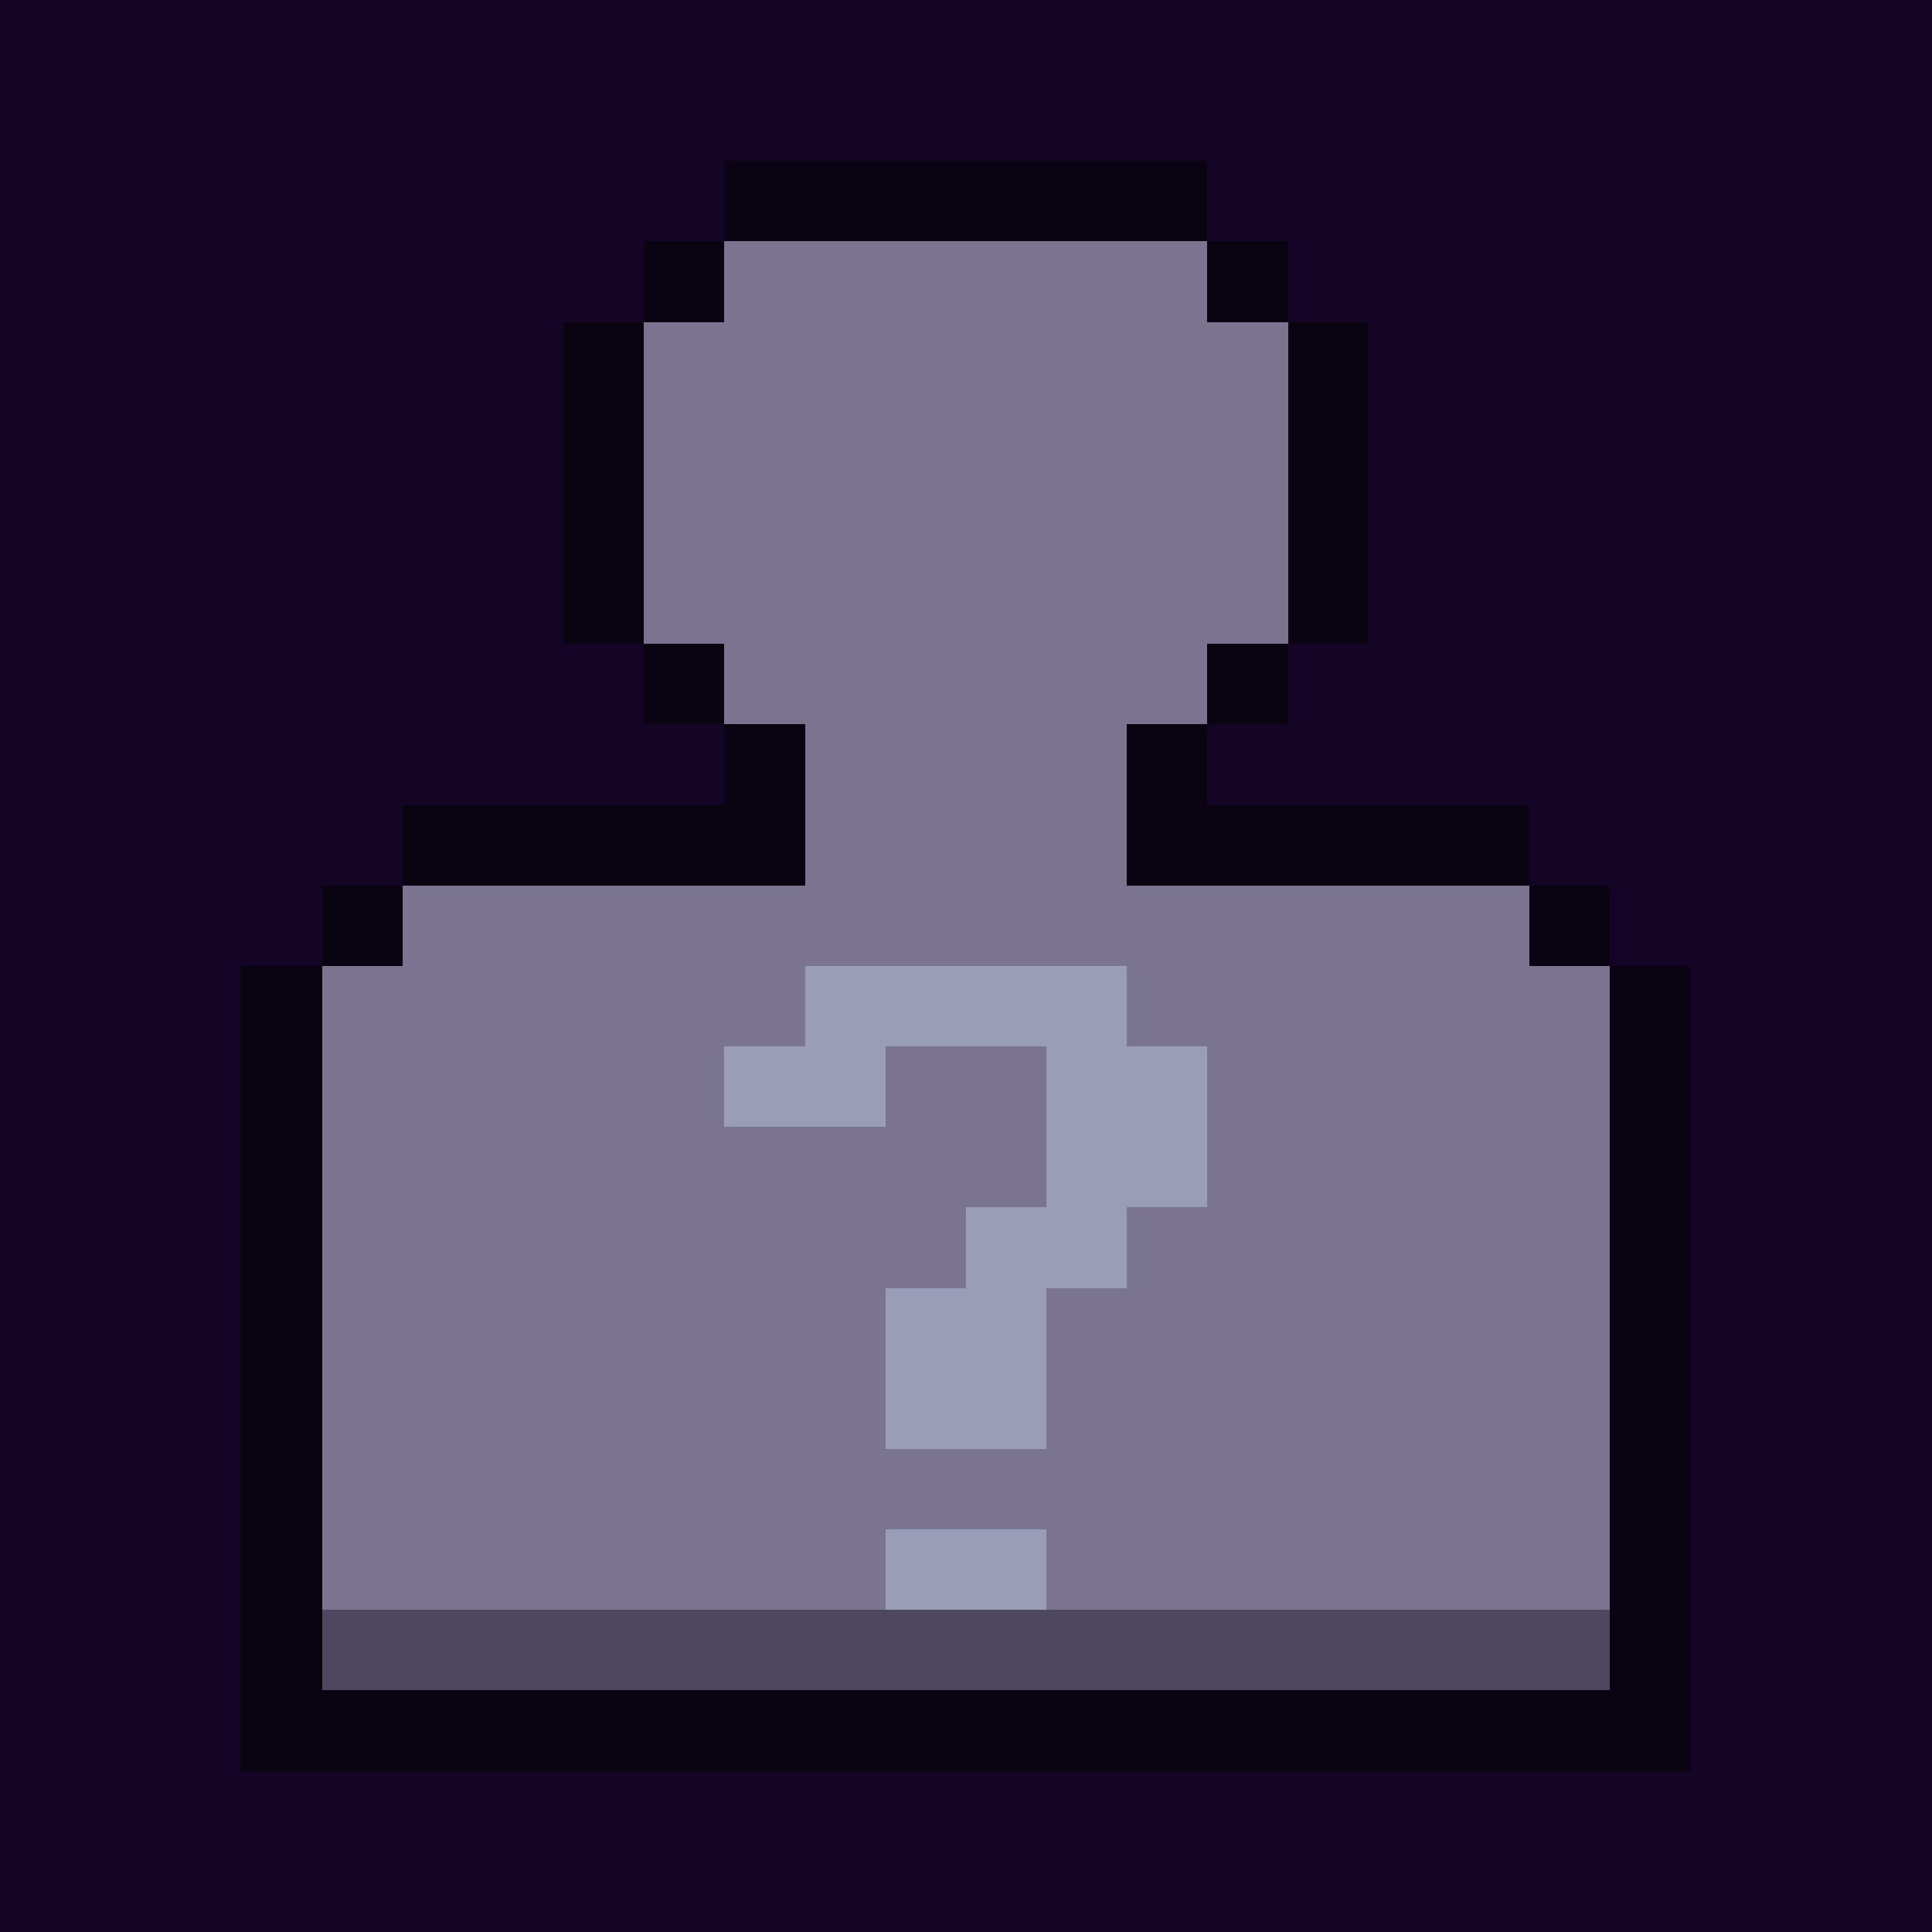
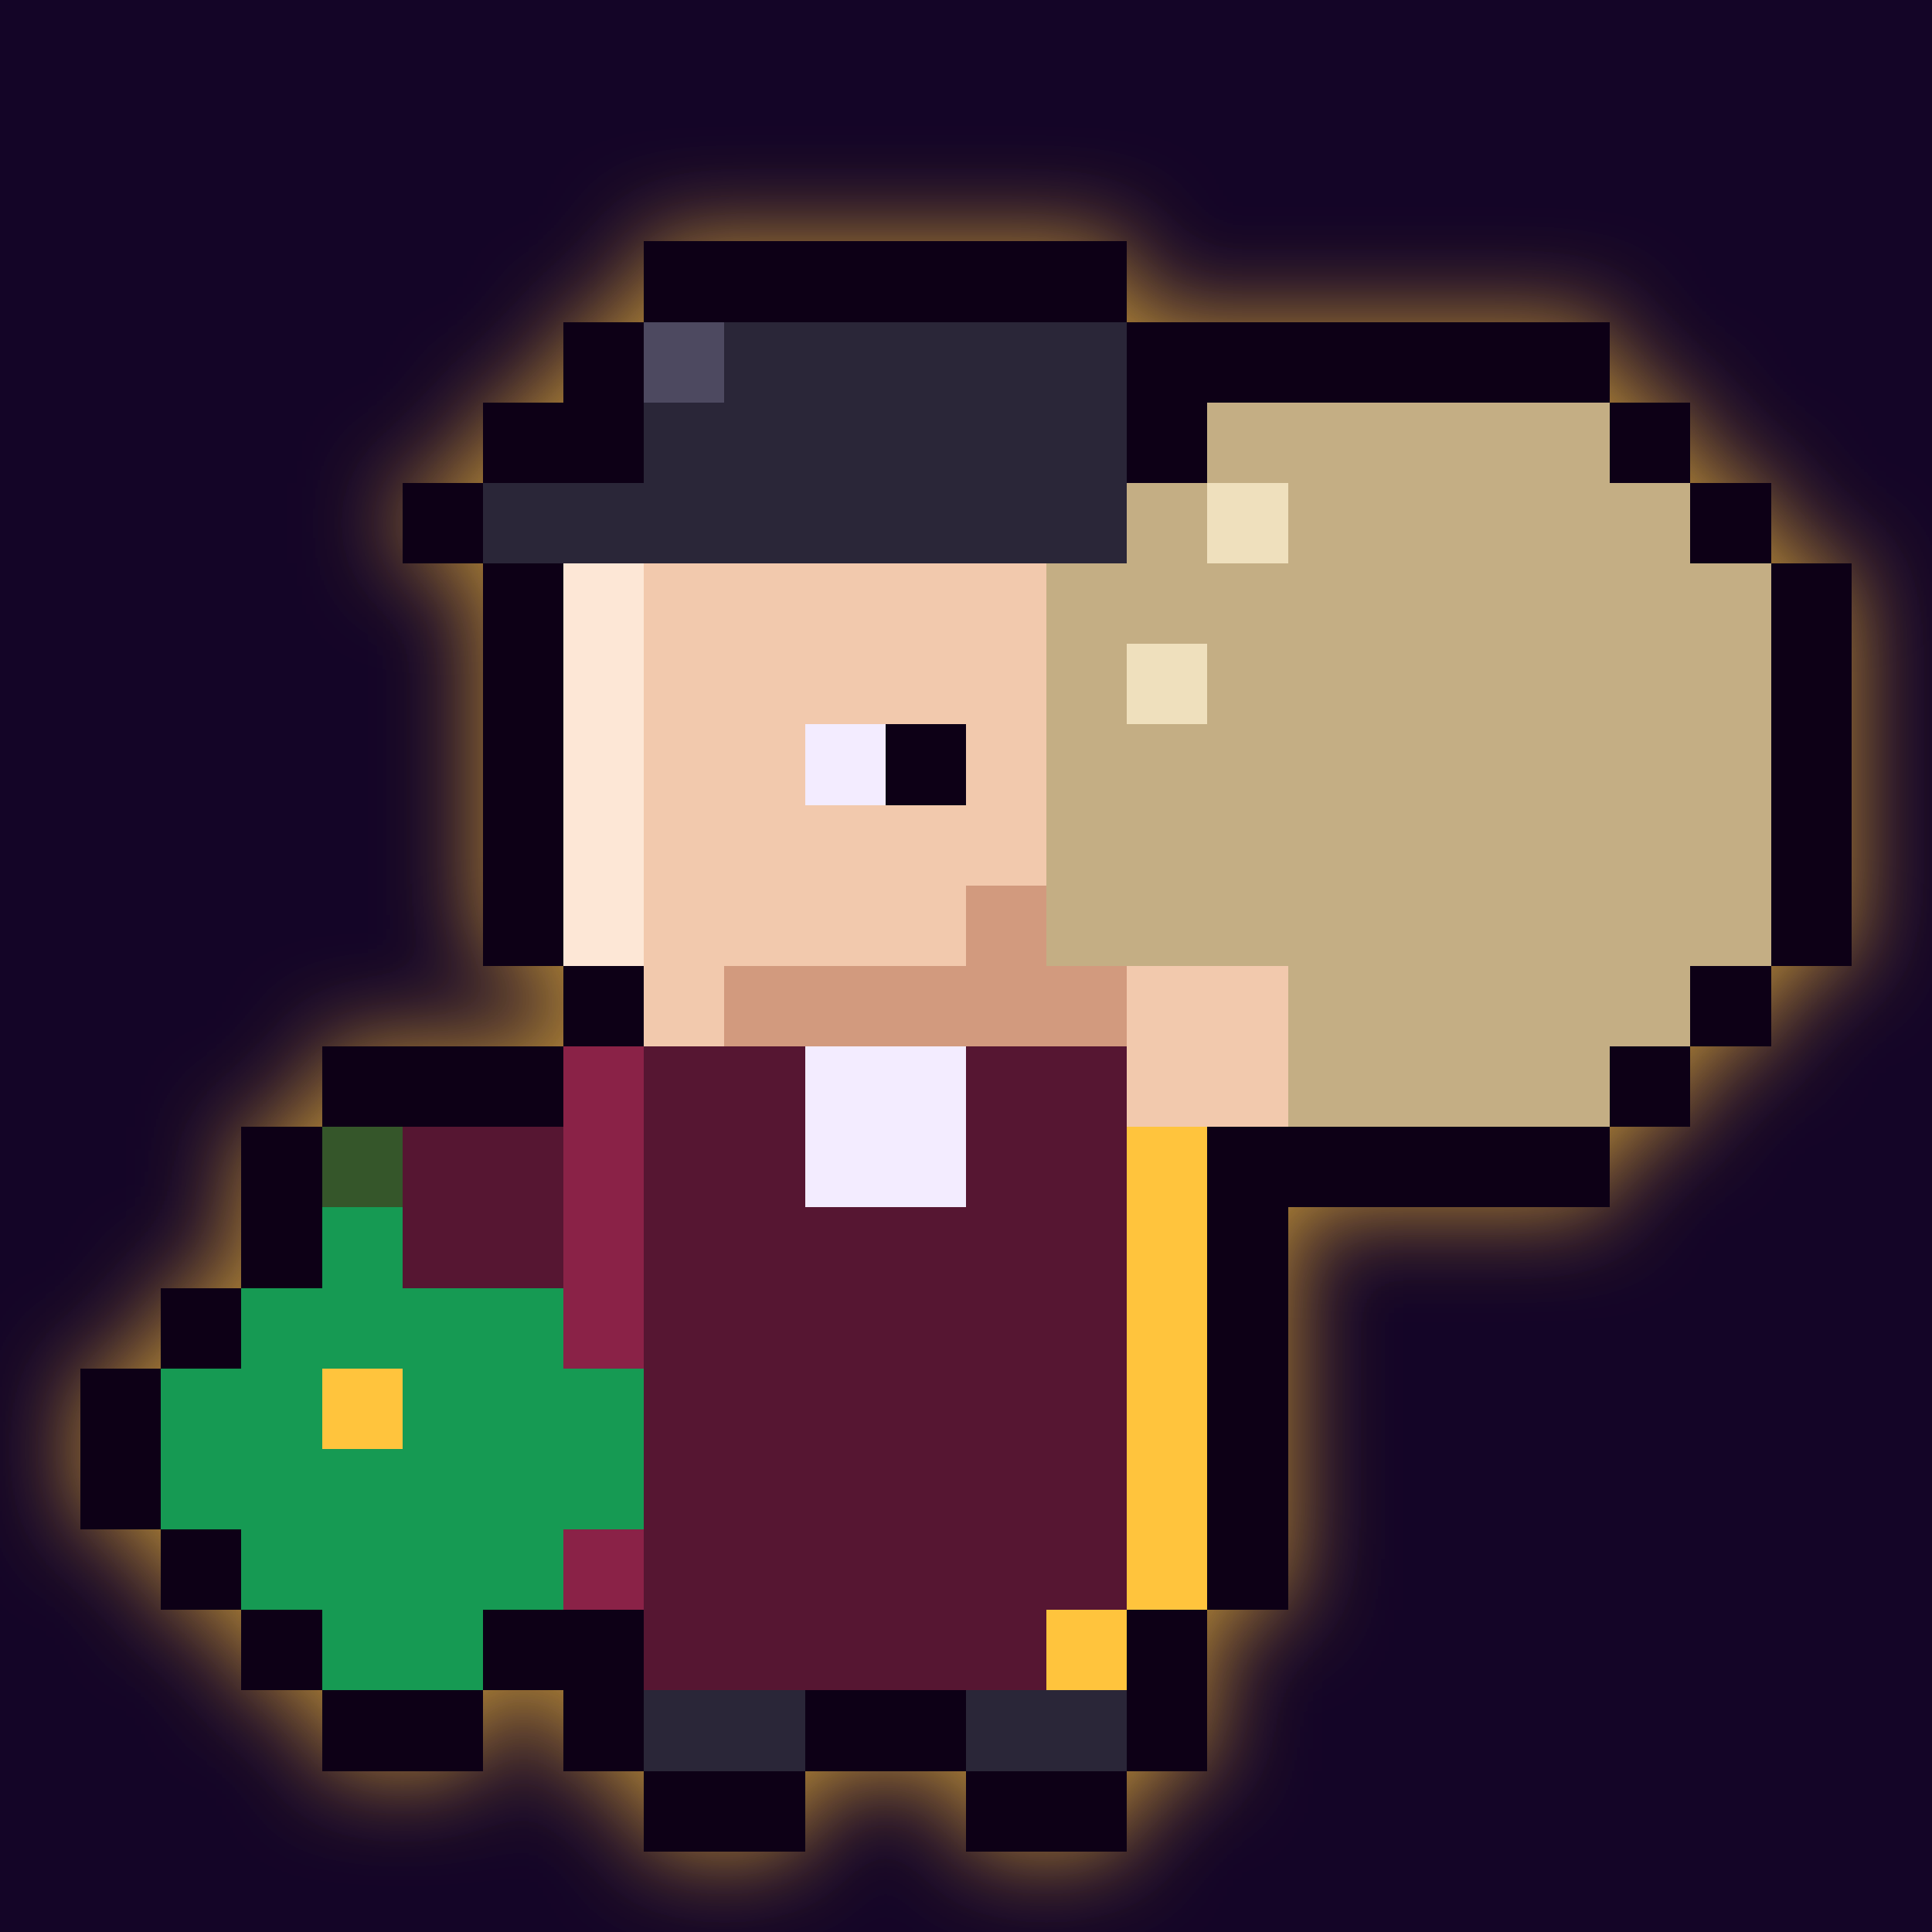
<svg xmlns="http://www.w3.org/2000/svg" width="96" height="96" viewBox="0 0 24 24" shape-rendering="crispEdges">
+   <filter id="glow-bagman" x="-20%" y="-20%" width="140%" height="140%">
+     <feDropShadow dx="0" dy="0" stdDeviation="0.6" flood-color="#ffc43d" flood-opacity="0.75" />
+   </filter>
  <rect width="24" height="24" fill="#140527" />
-   <path fill="#0a0412" d="M9 2h6v1h-6zM8 3h1v1h-1zM15 3h1v1h-1zM7 4h1v1h-1zM16 4h1v1h-1zM7 5h1v1h-1zM16 5h1v1h-1zM7 6h1v1h-1zM16 6h1v1h-1zM7 7h1v1h-1zM16 7h1v1h-1zM8 8h1v1h-1zM15 8h1v1h-1zM9 9h1v1h-1zM14 9h1v1h-1zM5 10h5v1h-5zM14 10h5v1h-5zM4 11h1v1h-1zM19 11h1v1h-1zM3 12h1v1h-1zM20 12h1v1h-1zM3 13h1v1h-1zM20 13h1v1h-1zM3 14h1v1h-1zM20 14h1v1h-1zM3 15h1v1h-1zM20 15h1v1h-1zM3 16h1v1h-1zM20 16h1v1h-1zM3 17h1v1h-1zM20 17h1v1h-1zM3 18h1v1h-1zM20 18h1v1h-1zM3 19h1v1h-1zM20 19h1v1h-1zM3 20h1v1h-1zM20 20h1v1h-1zM3 21h18v1h-18z" />
-   <path fill="#7a7490" d="M9 3h6v1h-6zM8 4h8v1h-8zM8 5h8v1h-8zM8 6h8v1h-8zM8 7h8v1h-8zM9 8h6v1h-6zM10 9h4v1h-4zM10 10h4v1h-4zM5 11h14v1h-14zM4 12h6v1h-6zM14 12h6v1h-6zM4 13h5v1h-5zM11 13h2v1h-2zM15 13h5v1h-5zM4 14h9v1h-9zM15 14h5v1h-5zM4 15h8v1h-8zM14 15h6v1h-6zM4 16h7v1h-7zM13 16h7v1h-7zM4 17h7v1h-7zM13 17h7v1h-7zM4 18h16v1h-16zM4 19h7v1h-7zM13 19h7v1h-7z" />
-   <path fill="#9a9db8" d="M10 12h4v1h-4zM9 13h2v1h-2zM13 13h2v1h-2zM13 14h2v1h-2zM12 15h2v1h-2zM11 16h2v1h-2zM11 17h2v1h-2zM11 19h2v1h-2z" />
-   <path fill="#4d4860" d="M4 20h16v1h-16z" />
+   <g filter="url(#glow-bagman)">
+     <path fill="#0a0412" d="M8 3h6v1h-6zM7 4h1v1h-1zM14 4h6v1h-6zM6 5h2v1h-2zM14 5h1v1h-1zM20 5h1v1h-1zM5 6h1v1h-1zM21 6h1v1h-1zM6 7h1v1h-1zM22 7h1v1h-1zM6 8h1v1h-1zM22 8h1v1h-1zM6 9h1v1h-1zM11 9h1v1h-1zM22 9h1v1h-1zM6 10h1v1h-1zM22 10h1v1h-1zM6 11h1v1h-1zM22 11h1v1h-1zM7 12h1v1h-1zM21 12h1v1h-1zM4 13h3v1h-3zM20 13h1v1h-1zM3 14h1v1h-1zM15 14h5v1h-5zM3 15h1v1h-1zM15 15h1v1h-1zM2 16h1v1h-1zM15 16h1v1h-1zM1 17h1v1h-1zM15 17h1v1h-1zM1 18h1v1h-1zM15 18h1v1h-1zM2 19h1v1h-1zM15 19h1v1h-1zM3 20h1v1h-1zM6 20h2v1h-2zM14 20h1v1h-1zM4 21h2v1h-2zM7 21h1v1h-1zM10 21h2v1h-2zM14 21h1v1h-1zM8 22h2v1h-2zM12 22h2v1h-2z" />
+     <path fill="#4d4860" d="M8 4h1v1h-1z" />
+     <path fill="#2c2838" d="M9 4h5v1h-5zM8 5h6v1h-6zM6 6h8v1h-8zM8 21h2v1h-2zM12 21h2v1h-2z" />
+     <path fill="#c4ae84" d="M15 5h5v1h-5zM14 6h1v1h-1zM16 6h5v1h-5zM13 7h9v1h-9zM13 8h1v1h-1zM15 8h7v1h-7zM13 9h9v1h-9zM13 10h9v1h-9zM13 11h9v1h-9zM16 12h5v1h-5zM16 13h4v1h-4z" />
+     <path fill="#efe0bd" d="M15 6h1v1h-1zM14 8h1v1h-1z" />
+     <path fill="#fde7d6" d="M7 7h1v1h-1zM7 8h1v1h-1zM7 9h1v1h-1zM7 10h1v1h-1zM7 11h1v1h-1z" />
+     <path fill="#f2c9ad" d="M8 7h5v1h-5zM8 8h5v1h-5zM8 9h2v1h-2zM12 9h1v1h-1zM8 10h5v1h-5zM8 11h4v1h-4zM8 12h1v1h-1zM14 12h2v1h-2zM14 13h2v1h-2z" />
+     <path fill="#f3ecff" d="M10 9h1v1h-1zM10 13h2v1h-2zM10 14h2v1h-2z" />
+     <path fill="#d29a7e" d="M12 11h1v1h-1zM9 12h5v1h-5z" />
+     <path fill="#8a2346" d="M7 13h1v1h-1zM7 14h1v1h-1zM7 15h1v1h-1zM7 16h1v1h-1zM7 19h1v1h-1z" />
+     <path fill="#561430" d="M8 13h2v1h-2zM12 13h2v1h-2zM5 14h2v1h-2zM8 14h2v1h-2zM12 14h2v1h-2zM5 15h2v1h-2zM8 15h6v1h-6zM8 16h6v1h-6zM8 17h6v1h-6zM8 18h6v1h-6zM8 19h6v1h-6zM8 20h5v1h-5z" />
+     <path fill="#35562a" d="M4 14h1v1h-1z" />
+     <path fill="#ffc43d" d="M14 14h1v1h-1zM14 15h1v1h-1zM14 16h1v1h-1zM4 17h1v1h-1zM14 17h1v1h-1zM14 18h1v1h-1zM14 19h1v1h-1zM13 20h1v1h-1z" />
+     <path fill="#149a52" d="M4 15h1v1h-1zM3 16h4v1h-4zM2 17h2v1h-2zM5 17h3v1h-3zM2 18h6v1h-6zM3 19h4v1h-4zM4 20h2v1h-2z" />
+   </g>
</svg>
